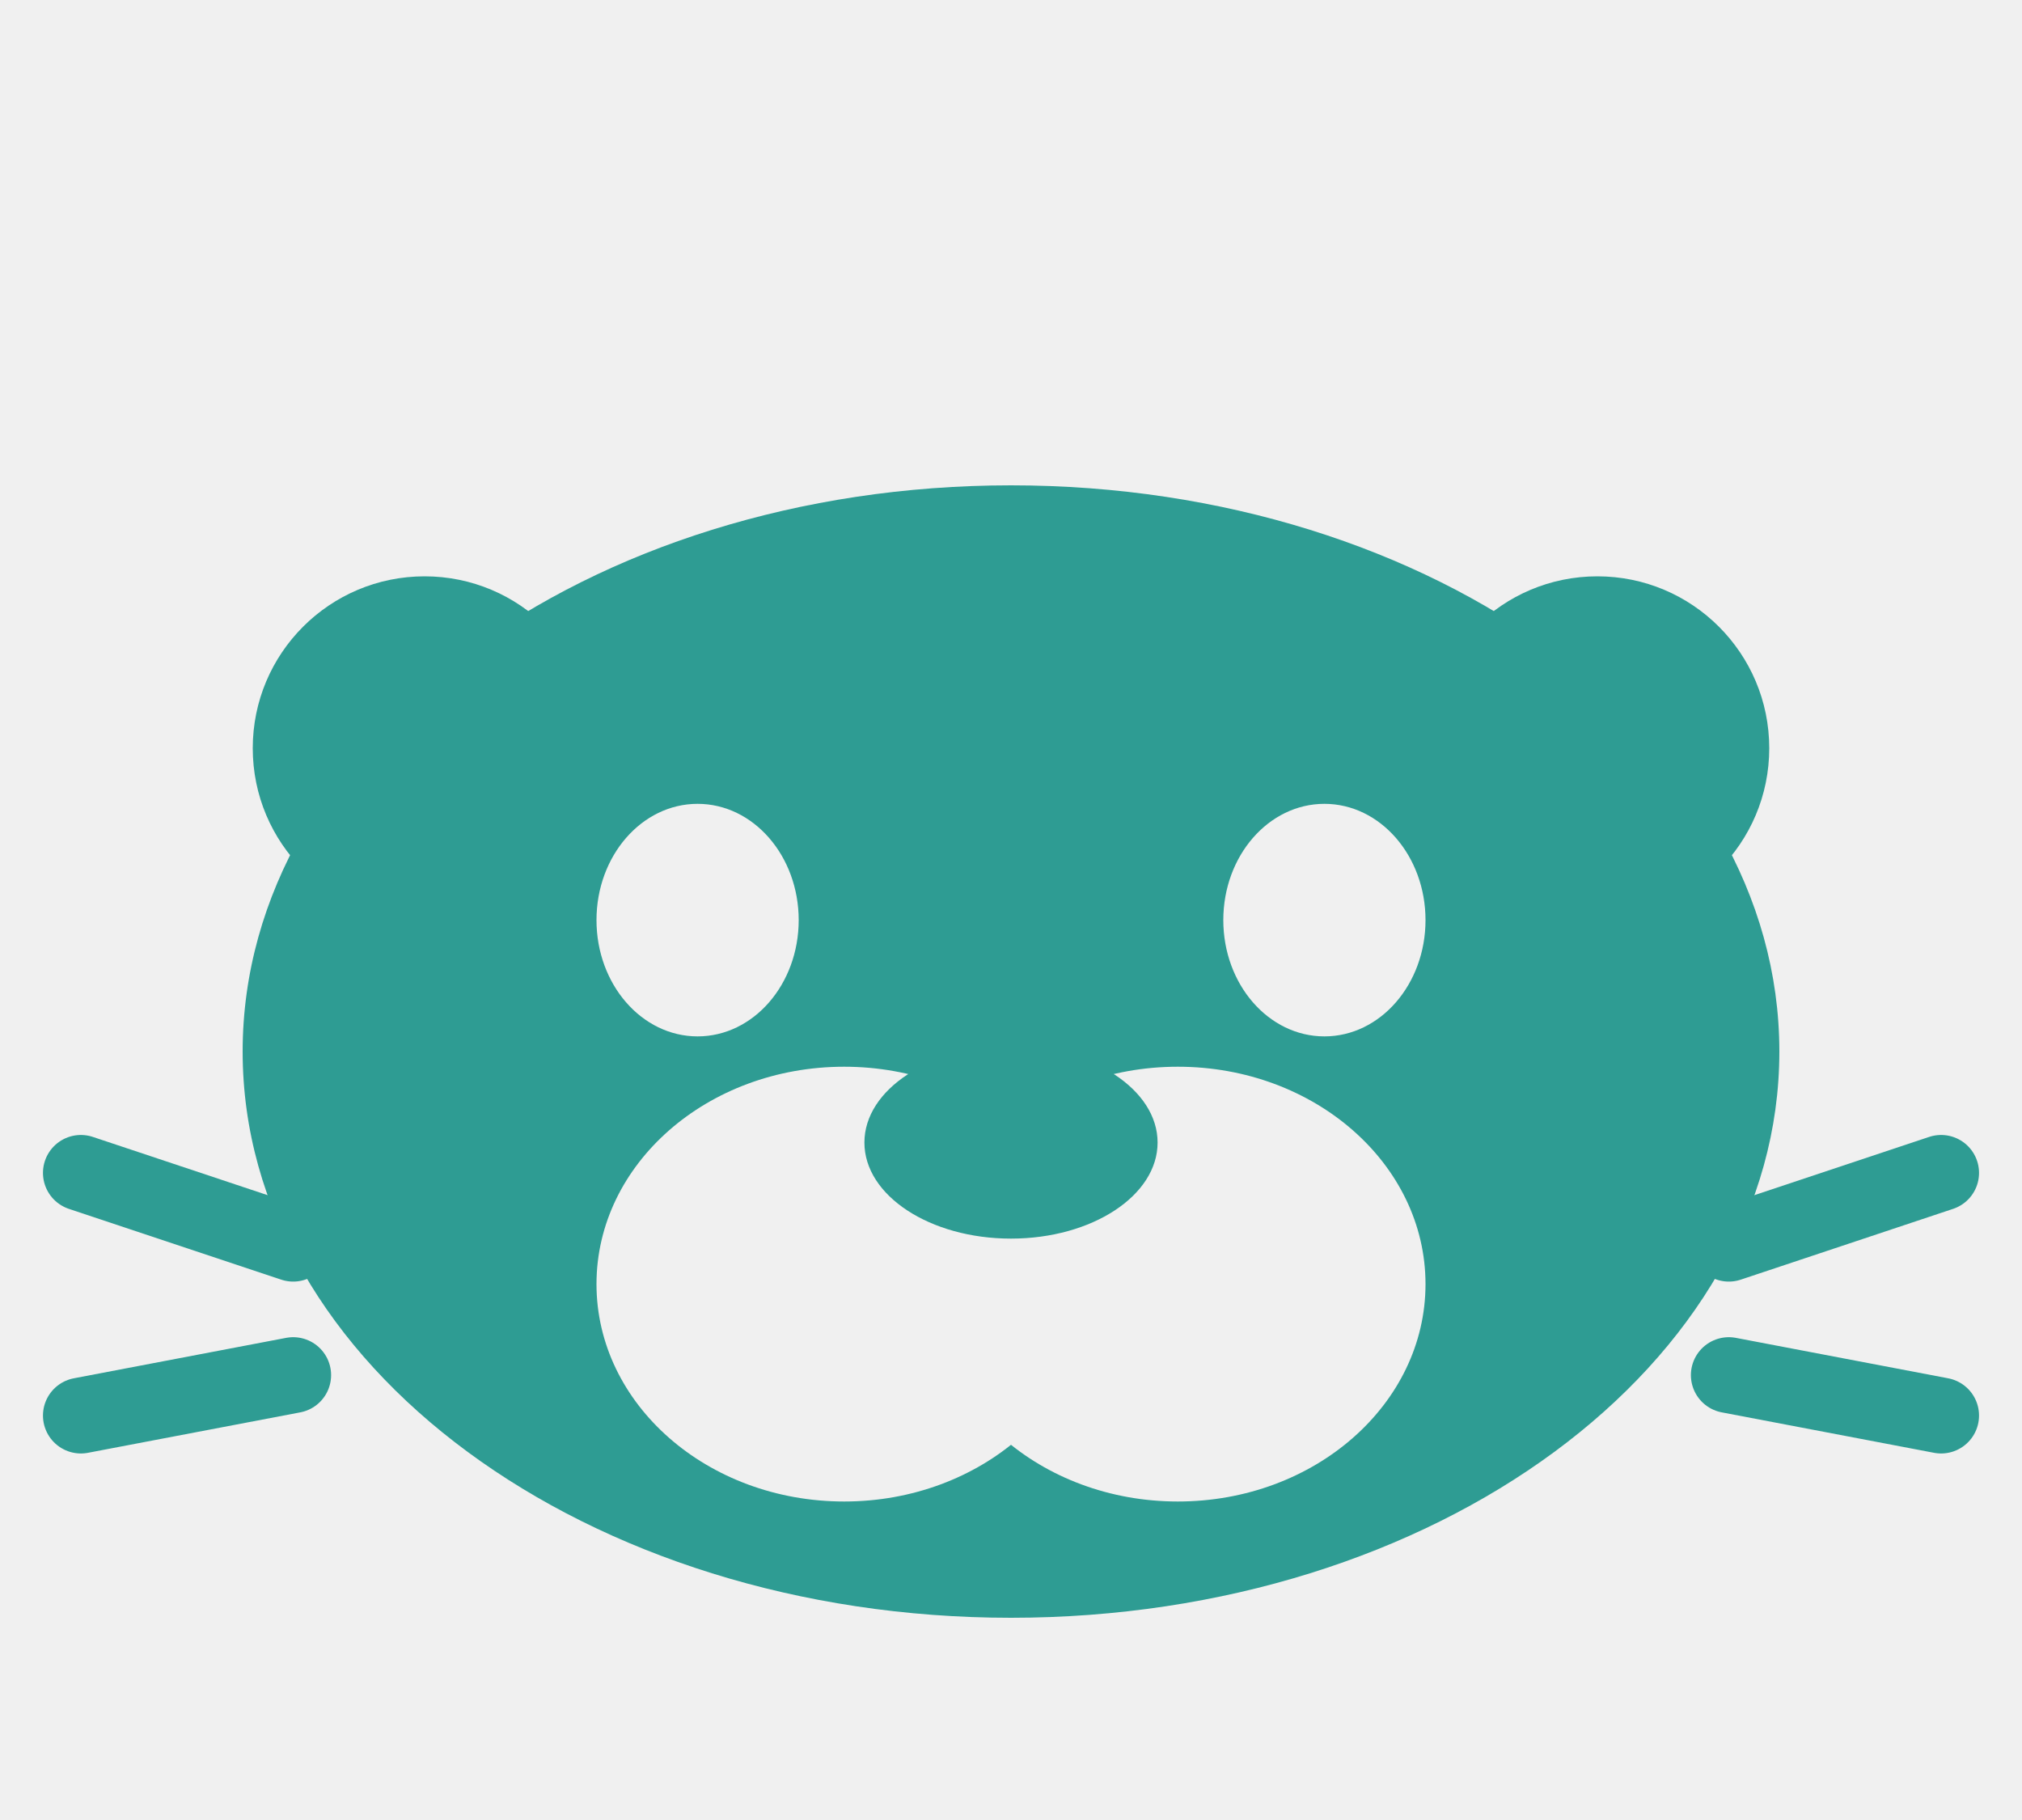
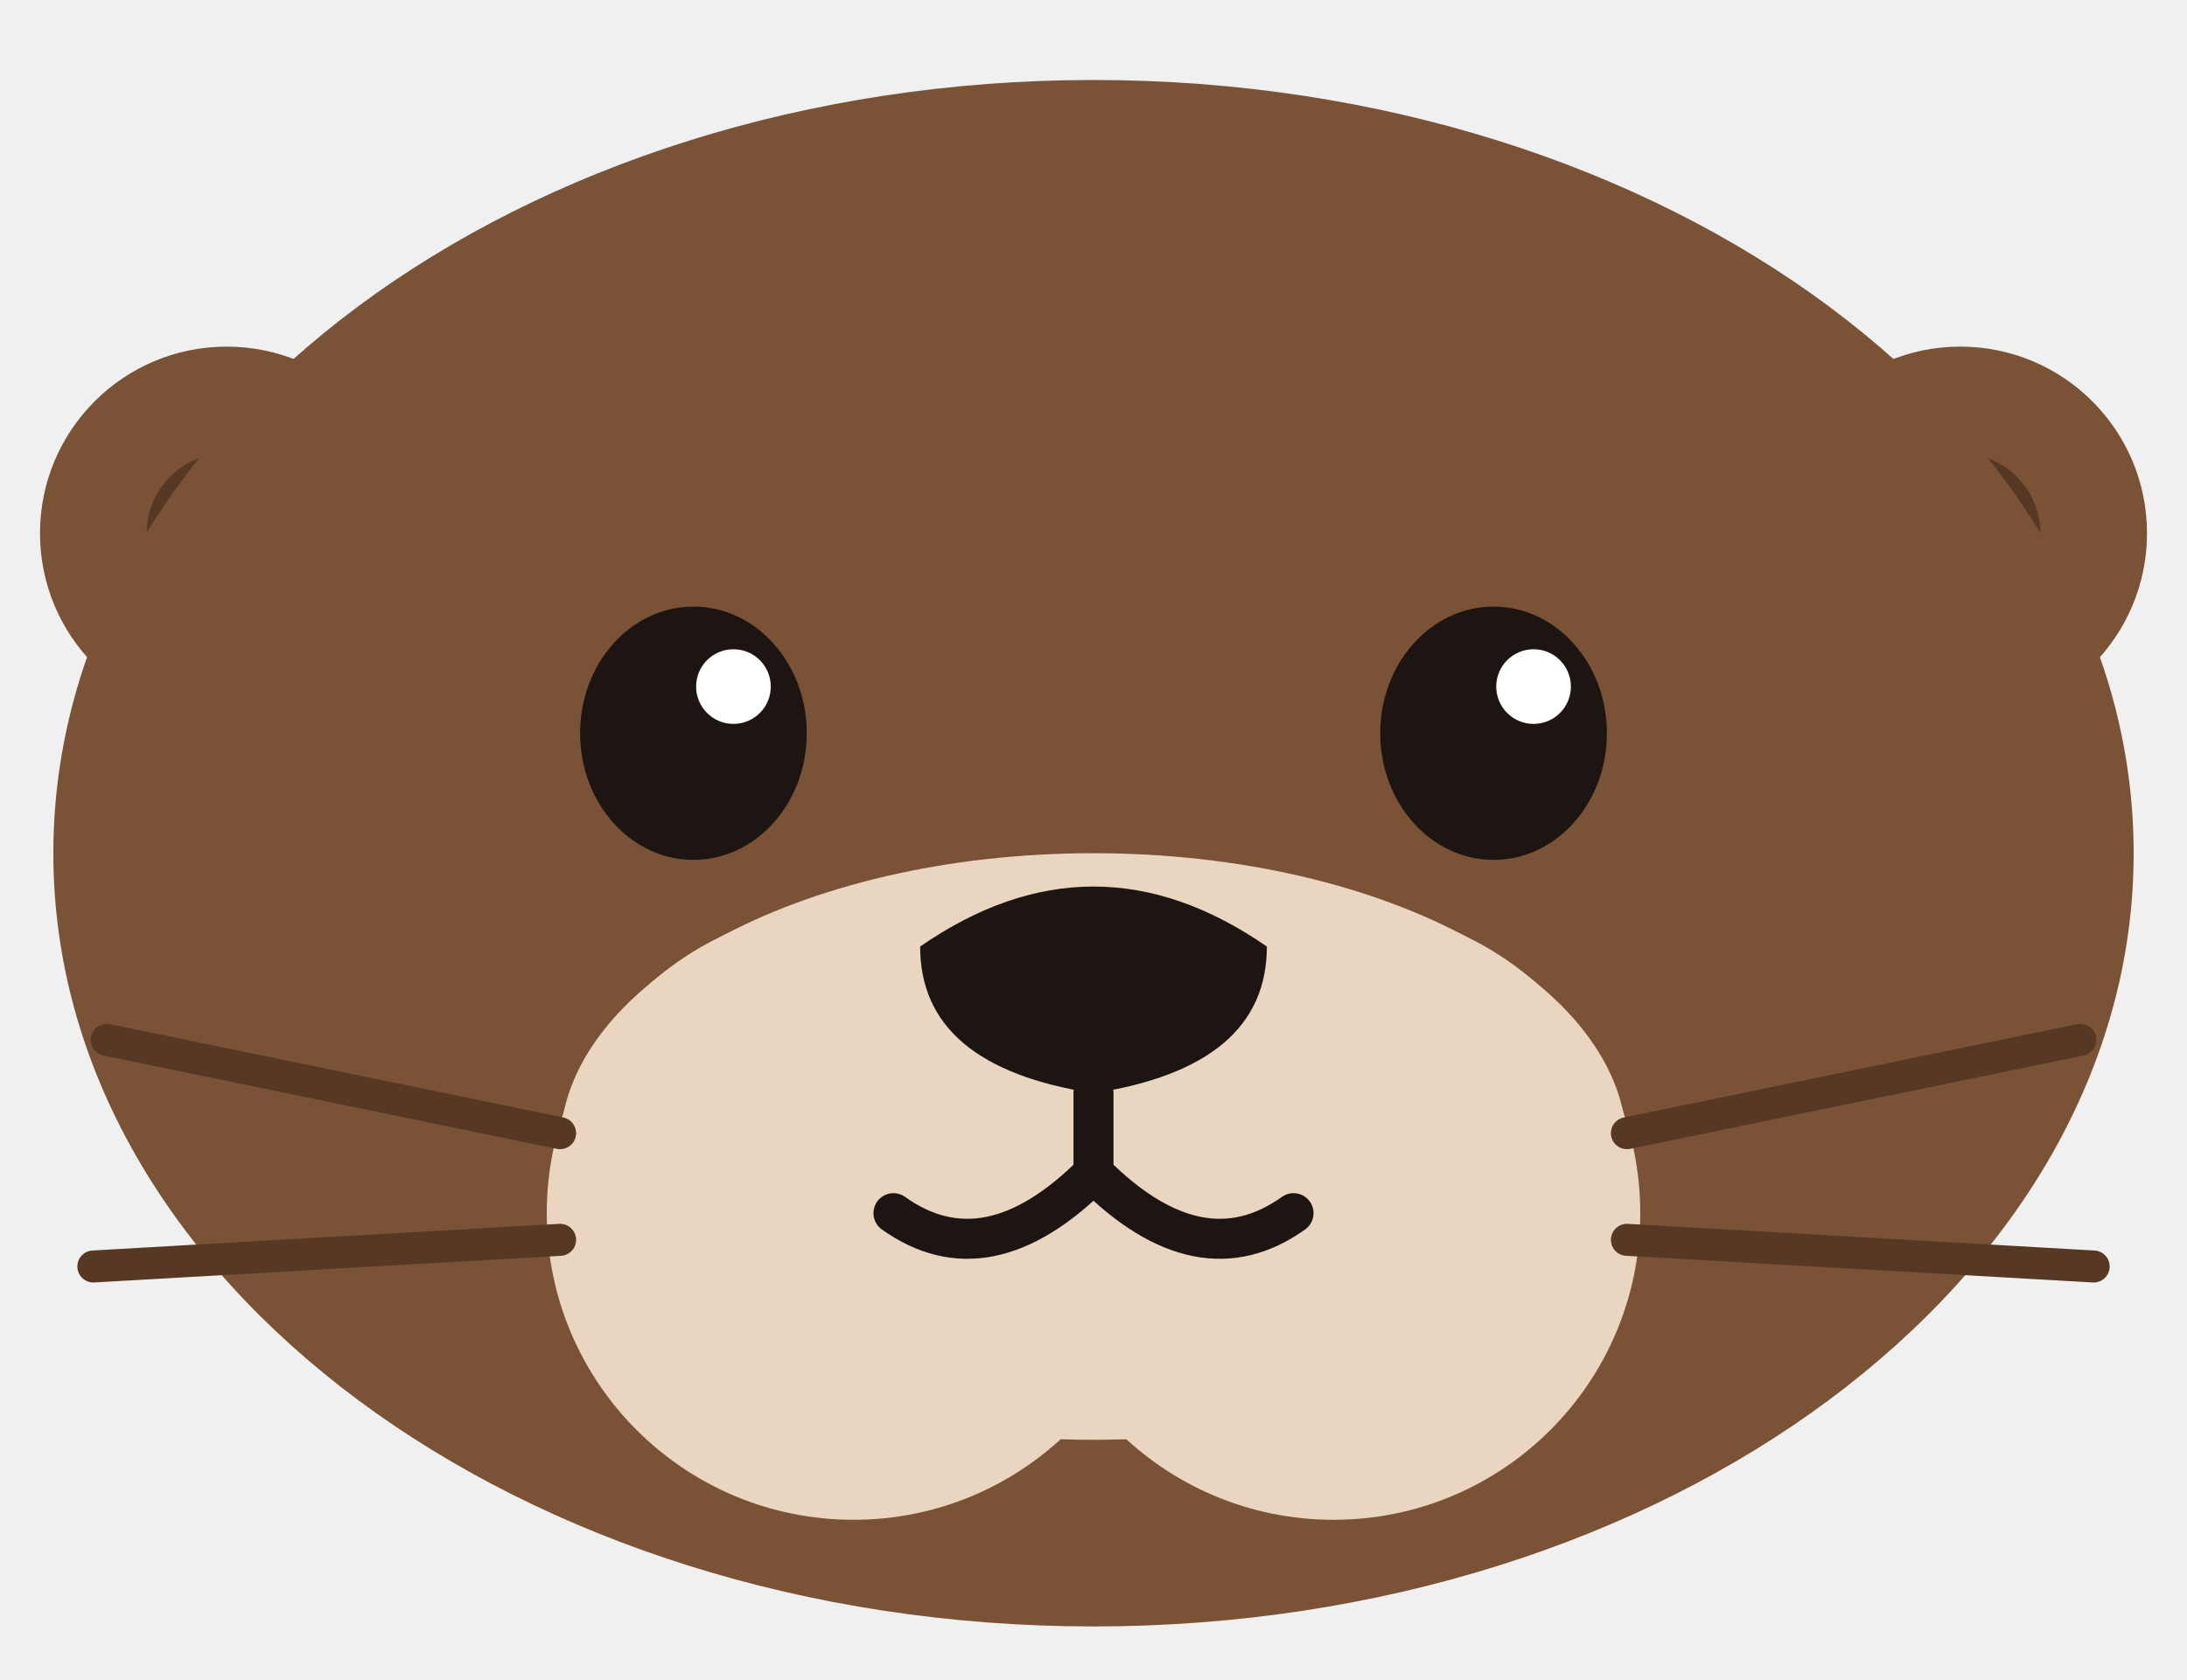
- <svg xmlns="http://www.w3.org/2000/svg" viewBox="-1 0 20 18">
-   <mask id="c" maskUnits="userSpaceOnUse" x="-1" y="0" width="20" height="18">
-     <rect x="-1" width="20" height="18" fill="#fff" />
-     <ellipse cx="7.35" cy="12.7" rx="2.45" ry="2.15" />
-     <ellipse cx="10.65" cy="12.7" rx="2.45" ry="2.15" />
-     <ellipse cx="5.9" cy="9.1" rx="1" ry="1.15" />
-     <ellipse cx="12.1" cy="9.1" rx="1" ry="1.15" />
-   </mask>
-   <g fill="#2E9C93">
-     <g mask="url(#c)">
-       <circle cx="3.2" cy="7.4" r="1.7" />
-       <circle cx="14.8" cy="7.4" r="1.7" />
-       <ellipse cx="9" cy="10.4" rx="7.6" ry="5.6" />
-     </g>
-     <ellipse cx="9" cy="11.3" rx="1.45" ry=".95" />
-   </g>
-   <path d="M1.9 12.3L-.2 11.6M1.9 13.6L-.2 14M16.1 12.3L18.2 11.6M16.1 13.6L18.2 14" stroke="#2E9C93" stroke-width=".75" stroke-linecap="round" />
+ <svg xmlns="http://www.w3.org/2000/svg" viewBox="18 46 164 126">
+   <circle cx="35" cy="86" r="14" fill="#7A5236" />
+   <circle cx="165" cy="86" r="14" fill="#7A5236" />
+   <circle cx="35" cy="86" r="6" fill="#563824" />
+   <circle cx="165" cy="86" r="6" fill="#563824" />
+   <ellipse cx="100" cy="110" rx="78" ry="58" fill="#7A5236" />
+   <ellipse cx="100" cy="132" rx="40" ry="22" fill="#EAD6C0" />
+   <circle cx="82" cy="137" r="23" fill="#EAD6C0" />
+   <circle cx="118" cy="137" r="23" fill="#EAD6C0" />
+   <ellipse cx="70" cy="101" rx="8.5" ry="9.5" fill="#1D1512" />
+   <ellipse cx="130" cy="101" rx="8.5" ry="9.5" fill="#1D1512" />
+   <circle cx="73" cy="97.5" r="2.8" fill="#fff" />
+   <circle cx="133" cy="97.5" r="2.8" fill="#fff" />
+   <path d="M87 117 Q100 108 113 117 Q113 126 100 128 Q87 126 87 117Z" fill="#1D1512" />
+   <path d="M100 128 V134 M100 134 Q92 142 85 137 M100 134 Q108 142 115 137" fill="none" stroke="#1D1512" stroke-width="3" stroke-linecap="round" />
+   <path d="M60 131 L26 124 M60 139 L25 141 M140 131 L174 124 M140 139 L175 141" fill="none" stroke="#563824" stroke-width="2.4" stroke-linecap="round" />
</svg>
